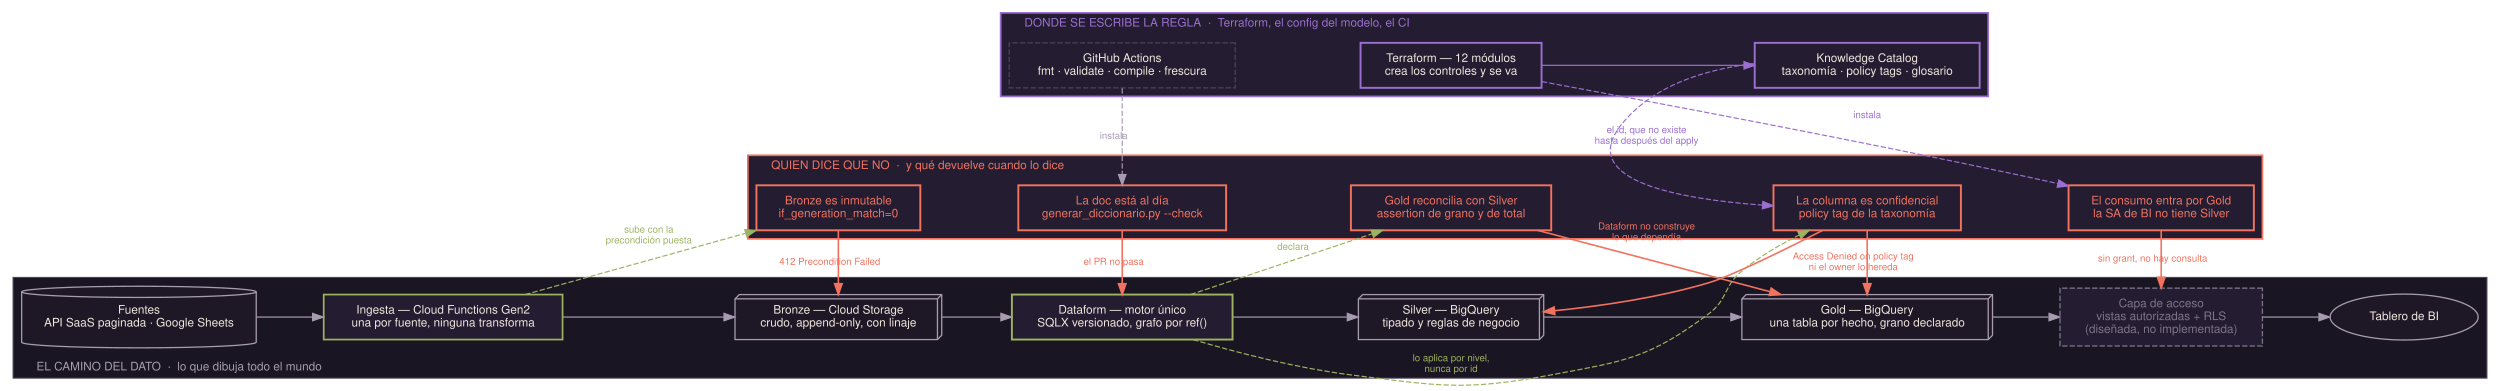
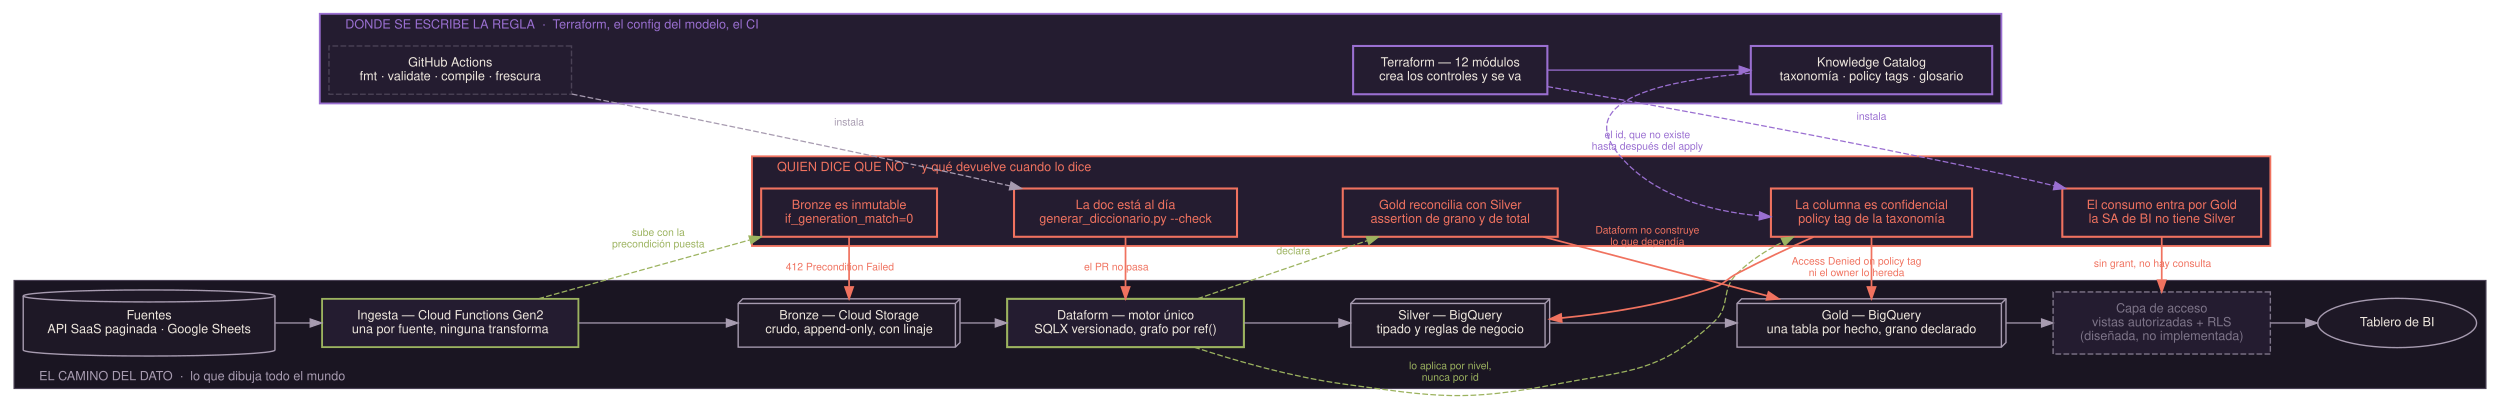
- <svg xmlns="http://www.w3.org/2000/svg" width="2334pt" height="365pt" viewBox="0.00 0.00 2333.59 365.00">
-   <g id="graph0" class="graph" transform="scale(1 1) rotate(0) translate(4 361)">
+ <svg xmlns="http://www.w3.org/2000/svg" width="2175pt" height="350pt" viewBox="0.00 0.00 2174.59 350.00">
+   <g id="graph0" class="graph" transform="scale(1 1) rotate(0) translate(4 346)">
    <g id="clust1" class="cluster">
-       <polygon fill="#241c30" stroke="#9a6fd1" stroke-width="1.6" points="930,-271 930,-349 1852,-349 1852,-271 930,-271" />
-       <text text-anchor="middle" x="1132" y="-336.2" font-family="Helvetica,sans-Serif" font-size="11.00" fill="#9a6fd1">DONDE SE ESCRIBE LA REGLA  ·  Terraform, el config del modelo, el CI</text>
+       <polygon fill="#241c30" stroke="#9a6fd1" stroke-width="1.6" points="274,-256 274,-334 1737,-334 1737,-256 274,-256" />
+       <text text-anchor="middle" x="476" y="-321.2" font-family="Helvetica,sans-Serif" font-size="11.00" fill="#9a6fd1">DONDE SE ESCRIBE LA REGLA  ·  Terraform, el config del modelo, el CI</text>
    </g>
    <g id="clust2" class="cluster">
-       <polygon fill="#1a1522" stroke="#4a4155" points="8,-8 8,-102 2317.59,-102 2317.59,-8 8,-8" />
+       <polygon fill="#1a1522" stroke="#4a4155" points="8,-8 8,-102 2158.59,-102 2158.59,-8 8,-8" />
      <text text-anchor="middle" x="163" y="-15.2" font-family="Helvetica,sans-Serif" font-size="11.00" fill="#a79bb0">EL CAMINO DEL DATO  ·  lo que dibuja todo el mundo</text>
    </g>
    <g id="clust3" class="cluster">
-       <polygon fill="#241c30" stroke="#f0725f" stroke-width="1.6" points="694,-138 694,-216 2108,-216 2108,-138 694,-138" />
-       <text text-anchor="middle" x="852.5" y="-203.2" font-family="Helvetica,sans-Serif" font-size="11.00" fill="#f0725f">QUIEN DICE QUE NO  ·  y qué devuelve cuando lo dice</text>
+       <polygon fill="#241c30" stroke="#f0725f" stroke-width="1.6" points="650,-132 650,-210 1971,-210 1971,-132 650,-132" />
+       <text text-anchor="middle" x="808.5" y="-197.2" font-family="Helvetica,sans-Serif" font-size="11.00" fill="#f0725f">QUIEN DICE QUE NO  ·  y qué devuelve cuando lo dice</text>
    </g>
    <g id="node1" class="node">
-       <polygon fill="#241c30" stroke="#4a4155" stroke-width="1.2" stroke-dasharray="5,2" points="1149,-321 938,-321 938,-279 1149,-279 1149,-321" />
-       <text text-anchor="middle" x="1043.5" y="-303.2" font-family="Helvetica,sans-Serif" font-size="11.00" fill="#efe8de">GitHub Actions</text>
-       <text text-anchor="middle" x="1043.5" y="-291.2" font-family="Helvetica,sans-Serif" font-size="11.00" fill="#efe8de">fmt · validate · compile · frescura</text>
+       <polygon fill="#241c30" stroke="#4a4155" stroke-width="1.2" stroke-dasharray="5,2" points="493,-306 282,-306 282,-264 493,-264 493,-306" />
+       <text text-anchor="middle" x="387.5" y="-288.2" font-family="Helvetica,sans-Serif" font-size="11.00" fill="#efe8de">GitHub Actions</text>
+       <text text-anchor="middle" x="387.5" y="-276.2" font-family="Helvetica,sans-Serif" font-size="11.00" fill="#efe8de">fmt · validate · compile · frescura</text>
    </g>
    <g id="node13" class="node">
-       <polygon fill="#241c30" stroke="#f0725f" stroke-width="1.8" points="1140.5,-188 946.5,-188 946.5,-146 1140.5,-146 1140.5,-188" />
-       <text text-anchor="middle" x="1043.5" y="-170.2" font-family="Helvetica,sans-Serif" font-size="11.00" fill="#f0725f">La doc está al día</text>
-       <text text-anchor="middle" x="1043.5" y="-158.2" font-family="Helvetica,sans-Serif" font-size="11.00" fill="#f0725f">generar_diccionario.py --check</text>
+       <polygon fill="#241c30" stroke="#f0725f" stroke-width="1.8" points="1072,-182 878,-182 878,-140 1072,-140 1072,-182" />
+       <text text-anchor="middle" x="975" y="-164.2" font-family="Helvetica,sans-Serif" font-size="11.00" fill="#f0725f">La doc está al día</text>
+       <text text-anchor="middle" x="975" y="-152.2" font-family="Helvetica,sans-Serif" font-size="11.00" fill="#f0725f">generar_diccionario.py --check</text>
    </g>
    <g id="edge11" class="edge">
-       <path fill="none" stroke="#a79bb0" stroke-width="1.1" stroke-dasharray="5,2" d="M1043.5,-278.58C1043.5,-256.89 1043.5,-223.1 1043.5,-198.38" />
-       <polygon fill="#a79bb0" stroke="#a79bb0" stroke-width="1.1" points="1047,-198.07 1043.5,-188.07 1040,-198.07 1047,-198.07" />
-       <text text-anchor="middle" x="1035.5" y="-231.3" font-family="Helvetica,sans-Serif" font-size="9.00" fill="#a79bb0">  instala  </text>
+       <path fill="none" stroke="#a79bb0" stroke-width="1.1" stroke-dasharray="5,2" d="M493.26,-264.19C583.01,-246.19 715.67,-219.16 831,-194 845.06,-190.93 859.87,-187.61 874.42,-184.3" />
+       <polygon fill="#a79bb0" stroke="#a79bb0" stroke-width="1.1" points="875.47,-187.65 884.44,-182.01 873.91,-180.83 875.47,-187.65" />
+       <text text-anchor="middle" x="734.5" y="-236.8" font-family="Helvetica,sans-Serif" font-size="9.00" fill="#a79bb0">  instala  </text>
    </g>
    <g id="node2" class="node">
-       <polygon fill="#241c30" stroke="#9a6fd1" stroke-width="1.8" points="1435,-321 1266,-321 1266,-279 1435,-279 1435,-321" />
-       <text text-anchor="middle" x="1350.5" y="-303.2" font-family="Helvetica,sans-Serif" font-size="11.00" fill="#efe8de">Terraform — 12 módulos</text>
-       <text text-anchor="middle" x="1350.5" y="-291.2" font-family="Helvetica,sans-Serif" font-size="11.00" fill="#efe8de">crea los controles y se va</text>
+       <polygon fill="#241c30" stroke="#9a6fd1" stroke-width="1.8" points="1342,-306 1173,-306 1173,-264 1342,-264 1342,-306" />
+       <text text-anchor="middle" x="1257.5" y="-288.2" font-family="Helvetica,sans-Serif" font-size="11.00" fill="#efe8de">Terraform — 12 módulos</text>
+       <text text-anchor="middle" x="1257.5" y="-276.2" font-family="Helvetica,sans-Serif" font-size="11.00" fill="#efe8de">crea los controles y se va</text>
    </g>
    <g id="node3" class="node">
-       <polygon fill="#241c30" stroke="#9a6fd1" stroke-width="1.8" points="1844,-321 1634,-321 1634,-279 1844,-279 1844,-321" />
-       <text text-anchor="middle" x="1739" y="-303.2" font-family="Helvetica,sans-Serif" font-size="11.00" fill="#efe8de">Knowledge Catalog</text>
-       <text text-anchor="middle" x="1739" y="-291.2" font-family="Helvetica,sans-Serif" font-size="11.00" fill="#efe8de">taxonomía · policy tags · glosario</text>
+       <polygon fill="#241c30" stroke="#9a6fd1" stroke-width="1.8" points="1729,-306 1519,-306 1519,-264 1729,-264 1729,-306" />
+       <text text-anchor="middle" x="1624" y="-288.2" font-family="Helvetica,sans-Serif" font-size="11.00" fill="#efe8de">Knowledge Catalog</text>
+       <text text-anchor="middle" x="1624" y="-276.2" font-family="Helvetica,sans-Serif" font-size="11.00" fill="#efe8de">taxonomía · policy tags · glosario</text>
    </g>
    <g id="edge8" class="edge">
-       <path fill="none" stroke="#9a6fd1" stroke-width="1.1" d="M1435.36,-300C1490.46,-300 1563.23,-300 1623.61,-300" />
-       <polygon fill="#9a6fd1" stroke="#9a6fd1" stroke-width="1.1" points="1623.96,-303.5 1633.96,-300 1623.96,-296.5 1623.96,-303.5" />
+       <path fill="none" stroke="#9a6fd1" stroke-width="1.1" d="M1342.12,-285C1391.49,-285 1454.67,-285 1508.6,-285" />
+       <polygon fill="#9a6fd1" stroke="#9a6fd1" stroke-width="1.1" points="1508.9,-288.5 1518.9,-285 1508.9,-281.5 1508.9,-288.5" />
    </g>
    <g id="node16" class="node">
-       <polygon fill="#241c30" stroke="#f0725f" stroke-width="1.8" points="2100,-188 1927,-188 1927,-146 2100,-146 2100,-188" />
-       <text text-anchor="middle" x="2013.5" y="-170.2" font-family="Helvetica,sans-Serif" font-size="11.00" fill="#f0725f">El consumo entra por Gold</text>
-       <text text-anchor="middle" x="2013.5" y="-158.2" font-family="Helvetica,sans-Serif" font-size="11.00" fill="#f0725f">la SA de BI no tiene Silver</text>
+       <polygon fill="#241c30" stroke="#f0725f" stroke-width="1.8" points="1963,-182 1790,-182 1790,-140 1963,-140 1963,-182" />
+       <text text-anchor="middle" x="1876.5" y="-164.2" font-family="Helvetica,sans-Serif" font-size="11.00" fill="#f0725f">El consumo entra por Gold</text>
+       <text text-anchor="middle" x="1876.5" y="-152.2" font-family="Helvetica,sans-Serif" font-size="11.00" fill="#f0725f">la SA de BI no tiene Silver</text>
    </g>
    <g id="edge9" class="edge">
-       <path fill="none" stroke="#9a6fd1" stroke-width="1.1" stroke-dasharray="5,2" d="M1435.34,-284.79C1541.1,-265.36 1728.43,-230.15 1888,-196 1897.44,-193.98 1907.27,-191.81 1917.08,-189.6" />
-       <polygon fill="#9a6fd1" stroke="#9a6fd1" stroke-width="1.1" points="1917.89,-193 1926.86,-187.37 1916.34,-186.17 1917.89,-193" />
-       <text text-anchor="middle" x="1739" y="-250.8" font-family="Helvetica,sans-Serif" font-size="9.00" fill="#9a6fd1">  instala  </text>
+       <path fill="none" stroke="#9a6fd1" stroke-width="1.1" stroke-dasharray="5,2" d="M1342.03,-270.67C1438.45,-253.8 1601.67,-224.23 1741,-194 1754.52,-191.07 1768.75,-187.78 1782.7,-184.46" />
+       <polygon fill="#9a6fd1" stroke="#9a6fd1" stroke-width="1.1" points="1783.89,-187.77 1792.79,-182.03 1782.25,-180.97 1783.89,-187.77" />
+       <text text-anchor="middle" x="1624" y="-241.8" font-family="Helvetica,sans-Serif" font-size="9.00" fill="#9a6fd1">  instala  </text>
    </g>
    <g id="node15" class="node">
-       <polygon fill="#241c30" stroke="#f0725f" stroke-width="1.8" points="1826.5,-188 1651.5,-188 1651.5,-146 1826.5,-146 1826.5,-188" />
-       <text text-anchor="middle" x="1739" y="-170.2" font-family="Helvetica,sans-Serif" font-size="11.00" fill="#f0725f">La columna es confidencial</text>
-       <text text-anchor="middle" x="1739" y="-158.2" font-family="Helvetica,sans-Serif" font-size="11.00" fill="#f0725f">policy tag de la taxonomía</text>
+       <polygon fill="#241c30" stroke="#f0725f" stroke-width="1.8" points="1711.5,-182 1536.5,-182 1536.5,-140 1711.5,-140 1711.5,-182" />
+       <text text-anchor="middle" x="1624" y="-164.2" font-family="Helvetica,sans-Serif" font-size="11.00" fill="#f0725f">La columna es confidencial</text>
+       <text text-anchor="middle" x="1624" y="-152.2" font-family="Helvetica,sans-Serif" font-size="11.00" fill="#f0725f">policy tag de la taxonomía</text>
    </g>
    <g id="edge10" class="edge">
-       <path fill="none" stroke="#9a6fd1" stroke-width="1.1" stroke-dasharray="5,2" d="M1633.71,-301.64C1588.01,-296.37 1538.33,-281.32 1509,-244 1468.64,-192.64 1561.64,-175.25 1641.19,-169.52" />
-       <polygon fill="#9a6fd1" stroke="#9a6fd1" stroke-width="1.1" points="1641.57,-173 1651.32,-168.85 1641.11,-166.02 1641.57,-173" />
-       <text text-anchor="middle" x="1533" y="-236.8" font-family="Helvetica,sans-Serif" font-size="9.00" fill="#9a6fd1">  el id, que no existe</text>
-       <text text-anchor="middle" x="1533" y="-226.8" font-family="Helvetica,sans-Serif" font-size="9.00" fill="#9a6fd1">hasta después del apply  </text>
+       <path fill="none" stroke="#9a6fd1" stroke-width="1.1" stroke-dasharray="5,2" d="M1518.64,-282.31C1445.04,-276.45 1366.05,-259.66 1403,-213 1432.01,-176.37 1481.53,-162.52 1526.36,-158.2" />
+       <polygon fill="#9a6fd1" stroke="#9a6fd1" stroke-width="1.1" points="1526.76,-161.68 1536.44,-157.37 1526.19,-154.7 1526.76,-161.68" />
+       <text text-anchor="middle" x="1429" y="-225.8" font-family="Helvetica,sans-Serif" font-size="9.00" fill="#9a6fd1">  el id, que no existe</text>
+       <text text-anchor="middle" x="1429" y="-215.8" font-family="Helvetica,sans-Serif" font-size="9.00" fill="#9a6fd1">hasta después del apply  </text>
    </g>
    <g id="node4" class="node">
      <path fill="#1e1826" stroke="#a79bb0" stroke-width="1.2" d="M235,-88.52C235,-91.41 185.92,-93.75 125.5,-93.75 65.08,-93.75 16,-91.41 16,-88.52 16,-88.52 16,-41.48 16,-41.48 16,-38.59 65.08,-36.25 125.5,-36.25 185.92,-36.25 235,-38.59 235,-41.48 235,-41.48 235,-88.52 235,-88.52" />
      <path fill="none" stroke="#a79bb0" stroke-width="1.2" d="M235,-88.52C235,-85.64 185.92,-83.3 125.5,-83.3 65.08,-83.3 16,-85.64 16,-88.52" />
      <text text-anchor="middle" x="125.5" y="-68.2" font-family="Helvetica,sans-Serif" font-size="11.00" fill="#efe8de">Fuentes</text>
      <text text-anchor="middle" x="125.5" y="-56.2" font-family="Helvetica,sans-Serif" font-size="11.00" fill="#efe8de">API SaaS paginada · Google Sheets</text>
    </g>
    <g id="node5" class="node">
-       <polygon fill="#241c30" stroke="#9cb35f" stroke-width="1.6" points="521,-86 298,-86 298,-44 521,-44 521,-86" />
-       <text text-anchor="middle" x="409.5" y="-68.2" font-family="Helvetica,sans-Serif" font-size="11.00" fill="#efe8de">Ingesta — Cloud Functions Gen2</text>
-       <text text-anchor="middle" x="409.5" y="-56.2" font-family="Helvetica,sans-Serif" font-size="11.00" fill="#efe8de">una por fuente, ninguna transforma</text>
+       <polygon fill="#241c30" stroke="#9cb35f" stroke-width="1.6" points="499,-86 276,-86 276,-44 499,-44 499,-86" />
+       <text text-anchor="middle" x="387.5" y="-68.2" font-family="Helvetica,sans-Serif" font-size="11.00" fill="#efe8de">Ingesta — Cloud Functions Gen2</text>
+       <text text-anchor="middle" x="387.5" y="-56.2" font-family="Helvetica,sans-Serif" font-size="11.00" fill="#efe8de">una por fuente, ninguna transforma</text>
    </g>
    <g id="edge1" class="edge">
-       <path fill="none" stroke="#a79bb0" stroke-width="1.1" d="M235.13,-65C252.25,-65 270.04,-65 287.42,-65" />
-       <polygon fill="#a79bb0" stroke="#a79bb0" stroke-width="1.1" points="287.6,-68.5 297.6,-65 287.6,-61.5 287.6,-68.5" />
+       <path fill="none" stroke="#a79bb0" stroke-width="1.1" d="M235.26,-65C245.28,-65 255.47,-65 265.59,-65" />
+       <polygon fill="#a79bb0" stroke="#a79bb0" stroke-width="1.1" points="265.67,-68.5 275.67,-65 265.67,-61.5 265.67,-68.5" />
    </g>
    <g id="node6" class="node">
-       <polygon fill="#1e1826" stroke="#a79bb0" stroke-width="1.2" points="875,-86 686,-86 682,-82 682,-44 871,-44 875,-48 875,-86" />
-       <polyline fill="none" stroke="#a79bb0" stroke-width="1.2" points="871,-82 682,-82 " />
-       <polyline fill="none" stroke="#a79bb0" stroke-width="1.2" points="871,-82 871,-44 " />
-       <polyline fill="none" stroke="#a79bb0" stroke-width="1.2" points="871,-82 875,-86 " />
-       <text text-anchor="middle" x="778.5" y="-68.2" font-family="Helvetica,sans-Serif" font-size="11.00" fill="#efe8de">Bronze — Cloud Storage</text>
-       <text text-anchor="middle" x="778.5" y="-56.2" font-family="Helvetica,sans-Serif" font-size="11.00" fill="#efe8de">crudo, append-only, con linaje</text>
+       <polygon fill="#1e1826" stroke="#a79bb0" stroke-width="1.2" points="831,-86 642,-86 638,-82 638,-44 827,-44 831,-48 831,-86" />
+       <polyline fill="none" stroke="#a79bb0" stroke-width="1.2" points="827,-82 638,-82 " />
+       <polyline fill="none" stroke="#a79bb0" stroke-width="1.2" points="827,-82 827,-44 " />
+       <polyline fill="none" stroke="#a79bb0" stroke-width="1.2" points="827,-82 831,-86 " />
+       <text text-anchor="middle" x="734.5" y="-68.2" font-family="Helvetica,sans-Serif" font-size="11.00" fill="#efe8de">Bronze — Cloud Storage</text>
+       <text text-anchor="middle" x="734.5" y="-56.2" font-family="Helvetica,sans-Serif" font-size="11.00" fill="#efe8de">crudo, append-only, con linaje</text>
    </g>
    <g id="edge2" class="edge">
-       <path fill="none" stroke="#a79bb0" stroke-width="1.1" d="M521.11,-65C568.79,-65 624.32,-65 671.48,-65" />
-       <polygon fill="#a79bb0" stroke="#a79bb0" stroke-width="1.1" points="671.71,-68.5 681.71,-65 671.71,-61.5 671.71,-68.5" />
+       <path fill="none" stroke="#a79bb0" stroke-width="1.1" d="M499.08,-65C540.24,-65 586.81,-65 627.54,-65" />
+       <polygon fill="#a79bb0" stroke="#a79bb0" stroke-width="1.1" points="627.76,-68.5 637.76,-65 627.76,-61.5 627.76,-68.5" />
    </g>
    <g id="node12" class="node">
-       <polygon fill="#241c30" stroke="#f0725f" stroke-width="1.8" points="855,-188 702,-188 702,-146 855,-146 855,-188" />
-       <text text-anchor="middle" x="778.5" y="-170.2" font-family="Helvetica,sans-Serif" font-size="11.00" fill="#f0725f">Bronze es inmutable</text>
-       <text text-anchor="middle" x="778.5" y="-158.2" font-family="Helvetica,sans-Serif" font-size="11.00" fill="#f0725f">if_generation_match=0</text>
+       <polygon fill="#241c30" stroke="#f0725f" stroke-width="1.8" points="811,-182 658,-182 658,-140 811,-140 811,-182" />
+       <text text-anchor="middle" x="734.5" y="-164.2" font-family="Helvetica,sans-Serif" font-size="11.00" fill="#f0725f">Bronze es inmutable</text>
+       <text text-anchor="middle" x="734.5" y="-152.2" font-family="Helvetica,sans-Serif" font-size="11.00" fill="#f0725f">if_generation_match=0</text>
    </g>
    <g id="edge14" class="edge">
-       <path fill="none" stroke="#9cb35f" stroke-width="1.1" stroke-dasharray="5,2" d="M486.1,-86.01C545.95,-102.65 629.56,-125.88 691.87,-143.2" />
-       <polygon fill="#9cb35f" stroke="#9cb35f" stroke-width="1.1" points="691.11,-146.62 701.69,-145.93 692.99,-139.88 691.11,-146.62" />
-       <text text-anchor="middle" x="601.5" y="-143.8" font-family="Helvetica,sans-Serif" font-size="9.00" fill="#9cb35f">  sube con la</text>
-       <text text-anchor="middle" x="601.5" y="-133.8" font-family="Helvetica,sans-Serif" font-size="9.00" fill="#9cb35f">precondición puesta  </text>
+       <path fill="none" stroke="#9cb35f" stroke-width="1.1" stroke-dasharray="5,2" d="M464.21,-86.07C518.48,-101.17 591.63,-121.52 648,-137.21" />
+       <polygon fill="#9cb35f" stroke="#9cb35f" stroke-width="1.1" points="647.39,-140.67 657.96,-139.98 649.27,-133.93 647.39,-140.67" />
+       <text text-anchor="middle" x="568.5" y="-140.8" font-family="Helvetica,sans-Serif" font-size="9.00" fill="#9cb35f">  sube con la</text>
+       <text text-anchor="middle" x="568.5" y="-130.8" font-family="Helvetica,sans-Serif" font-size="9.00" fill="#9cb35f">precondición puesta  </text>
    </g>
    <g id="node7" class="node">
-       <polygon fill="#241c30" stroke="#9cb35f" stroke-width="1.8" points="1146.5,-86 940.5,-86 940.5,-44 1146.5,-44 1146.5,-86" />
-       <text text-anchor="middle" x="1043.5" y="-68.2" font-family="Helvetica,sans-Serif" font-size="11.00" fill="#efe8de">Dataform — motor único</text>
-       <text text-anchor="middle" x="1043.5" y="-56.2" font-family="Helvetica,sans-Serif" font-size="11.00" fill="#efe8de">SQLX versionado, grafo por ref()</text>
+       <polygon fill="#241c30" stroke="#9cb35f" stroke-width="1.8" points="1078,-86 872,-86 872,-44 1078,-44 1078,-86" />
+       <text text-anchor="middle" x="975" y="-68.2" font-family="Helvetica,sans-Serif" font-size="11.00" fill="#efe8de">Dataform — motor único</text>
+       <text text-anchor="middle" x="975" y="-56.2" font-family="Helvetica,sans-Serif" font-size="11.00" fill="#efe8de">SQLX versionado, grafo por ref()</text>
    </g>
    <g id="edge3" class="edge">
-       <path fill="none" stroke="#a79bb0" stroke-width="1.1" d="M875.19,-65C893.04,-65 911.84,-65 930.13,-65" />
-       <polygon fill="#a79bb0" stroke="#a79bb0" stroke-width="1.1" points="930.23,-68.5 940.23,-65 930.23,-61.5 930.23,-68.5" />
+       <path fill="none" stroke="#a79bb0" stroke-width="1.1" d="M831.13,-65C841.14,-65 851.39,-65 861.56,-65" />
+       <polygon fill="#a79bb0" stroke="#a79bb0" stroke-width="1.1" points="861.71,-68.5 871.71,-65 861.71,-61.5 861.71,-68.5" />
    </g>
    <g id="node8" class="node">
-       <polygon fill="#1e1826" stroke="#a79bb0" stroke-width="1.2" points="1437,-86 1268,-86 1264,-82 1264,-44 1433,-44 1437,-48 1437,-86" />
-       <polyline fill="none" stroke="#a79bb0" stroke-width="1.2" points="1433,-82 1264,-82 " />
-       <polyline fill="none" stroke="#a79bb0" stroke-width="1.2" points="1433,-82 1433,-44 " />
-       <polyline fill="none" stroke="#a79bb0" stroke-width="1.2" points="1433,-82 1437,-86 " />
-       <text text-anchor="middle" x="1350.5" y="-68.2" font-family="Helvetica,sans-Serif" font-size="11.00" fill="#efe8de">Silver — BigQuery</text>
-       <text text-anchor="middle" x="1350.5" y="-56.2" font-family="Helvetica,sans-Serif" font-size="11.00" fill="#efe8de">tipado y reglas de negocio</text>
+       <polygon fill="#1e1826" stroke="#a79bb0" stroke-width="1.2" points="1344,-86 1175,-86 1171,-82 1171,-44 1340,-44 1344,-48 1344,-86" />
+       <polyline fill="none" stroke="#a79bb0" stroke-width="1.2" points="1340,-82 1171,-82 " />
+       <polyline fill="none" stroke="#a79bb0" stroke-width="1.2" points="1340,-82 1340,-44 " />
+       <polyline fill="none" stroke="#a79bb0" stroke-width="1.2" points="1340,-82 1344,-86 " />
+       <text text-anchor="middle" x="1257.5" y="-68.2" font-family="Helvetica,sans-Serif" font-size="11.00" fill="#efe8de">Silver — BigQuery</text>
+       <text text-anchor="middle" x="1257.5" y="-56.2" font-family="Helvetica,sans-Serif" font-size="11.00" fill="#efe8de">tipado y reglas de negocio</text>
    </g>
    <g id="edge4" class="edge">
-       <path fill="none" stroke="#a79bb0" stroke-width="1.1" d="M1146.91,-65C1181.26,-65 1219.42,-65 1253.27,-65" />
-       <polygon fill="#a79bb0" stroke="#a79bb0" stroke-width="1.1" points="1253.63,-68.5 1263.63,-65 1253.63,-61.5 1253.63,-68.5" />
+       <path fill="none" stroke="#a79bb0" stroke-width="1.1" d="M1078.06,-65C1105.01,-65 1133.99,-65 1160.6,-65" />
+       <polygon fill="#a79bb0" stroke="#a79bb0" stroke-width="1.1" points="1160.67,-68.5 1170.67,-65 1160.67,-61.5 1160.67,-68.5" />
    </g>
    <g id="node14" class="node">
-       <polygon fill="#241c30" stroke="#f0725f" stroke-width="1.8" points="1444,-188 1257,-188 1257,-146 1444,-146 1444,-188" />
-       <text text-anchor="middle" x="1350.5" y="-170.2" font-family="Helvetica,sans-Serif" font-size="11.00" fill="#f0725f">Gold reconcilia con Silver</text>
-       <text text-anchor="middle" x="1350.5" y="-158.2" font-family="Helvetica,sans-Serif" font-size="11.00" fill="#f0725f">assertion de grano y de total</text>
+       <polygon fill="#241c30" stroke="#f0725f" stroke-width="1.8" points="1351,-182 1164,-182 1164,-140 1351,-140 1351,-182" />
+       <text text-anchor="middle" x="1257.5" y="-164.2" font-family="Helvetica,sans-Serif" font-size="11.00" fill="#f0725f">Gold reconcilia con Silver</text>
+       <text text-anchor="middle" x="1257.5" y="-152.2" font-family="Helvetica,sans-Serif" font-size="11.00" fill="#f0725f">assertion de grano y de total</text>
    </g>
    <g id="edge13" class="edge">
-       <path fill="none" stroke="#9cb35f" stroke-width="1.1" stroke-dasharray="5,2" d="M1107.33,-86.01C1156.56,-102.47 1225.12,-125.4 1276.74,-142.67" />
-       <polygon fill="#9cb35f" stroke="#9cb35f" stroke-width="1.1" points="1275.9,-146.08 1286.49,-145.93 1278.12,-139.44 1275.9,-146.08" />
-       <text text-anchor="middle" x="1203" y="-127.8" font-family="Helvetica,sans-Serif" font-size="9.00" fill="#9cb35f">  declara  </text>
+       <path fill="none" stroke="#9cb35f" stroke-width="1.1" stroke-dasharray="5,2" d="M1037.56,-86.07C1081.22,-101.01 1139.93,-121.1 1185.56,-136.72" />
+       <polygon fill="#9cb35f" stroke="#9cb35f" stroke-width="1.1" points="1184.49,-140.05 1195.09,-139.98 1186.76,-133.43 1184.49,-140.05" />
+       <text text-anchor="middle" x="1121" y="-124.8" font-family="Helvetica,sans-Serif" font-size="9.00" fill="#9cb35f">  declara  </text>
    </g>
    <g id="edge12" class="edge">
-       <path fill="none" stroke="#9cb35f" stroke-width="1.1" stroke-dasharray="5,2" d="M1109.74,-43.93C1151.37,-31.61 1206.77,-17.28 1257,-11 1339.47,-0.69 1362.31,4.28 1444,-11 1512.88,-23.89 1534.82,-26.11 1591,-68 1609.03,-81.44 1604.67,-93.67 1622,-108 1637.94,-121.18 1657.31,-132.48 1675.62,-141.56" />
-       <polygon fill="#9cb35f" stroke="#9cb35f" stroke-width="1.1" points="1674.26,-144.78 1684.79,-145.96 1677.29,-138.48 1674.26,-144.78" />
-       <text text-anchor="middle" x="1350.5" y="-23.8" font-family="Helvetica,sans-Serif" font-size="9.00" fill="#9cb35f">  lo aplica por nivel,</text>
-       <text text-anchor="middle" x="1350.5" y="-13.8" font-family="Helvetica,sans-Serif" font-size="9.00" fill="#9cb35f">nunca por id  </text>
+       <path fill="none" stroke="#9cb35f" stroke-width="1.1" stroke-dasharray="5,2" d="M1034.8,-43.92C1071.43,-31.92 1119.83,-18.11 1164,-12 1246.33,-0.62 1269.37,3.61 1351,-12 1414.88,-24.22 1439.51,-21.57 1487,-66 1502.1,-80.13 1492.27,-93.5 1507,-108 1518.37,-119.19 1532.53,-128.28 1547,-135.56" />
+       <polygon fill="#9cb35f" stroke="#9cb35f" stroke-width="1.1" points="1545.5,-138.73 1556.03,-139.87 1548.51,-132.41 1545.5,-138.73" />
+       <text text-anchor="middle" x="1257.5" y="-24.8" font-family="Helvetica,sans-Serif" font-size="9.00" fill="#9cb35f">  lo aplica por nivel,</text>
+       <text text-anchor="middle" x="1257.5" y="-14.8" font-family="Helvetica,sans-Serif" font-size="9.00" fill="#9cb35f">nunca por id  </text>
    </g>
    <g id="node9" class="node">
-       <polygon fill="#1e1826" stroke="#a79bb0" stroke-width="1.2" points="1856,-86 1626,-86 1622,-82 1622,-44 1852,-44 1856,-48 1856,-86" />
-       <polyline fill="none" stroke="#a79bb0" stroke-width="1.2" points="1852,-82 1622,-82 " />
-       <polyline fill="none" stroke="#a79bb0" stroke-width="1.2" points="1852,-82 1852,-44 " />
-       <polyline fill="none" stroke="#a79bb0" stroke-width="1.2" points="1852,-82 1856,-86 " />
-       <text text-anchor="middle" x="1739" y="-68.2" font-family="Helvetica,sans-Serif" font-size="11.00" fill="#efe8de">Gold — BigQuery</text>
-       <text text-anchor="middle" x="1739" y="-56.2" font-family="Helvetica,sans-Serif" font-size="11.00" fill="#efe8de">una tabla por hecho, grano declarado</text>
+       <polygon fill="#1e1826" stroke="#a79bb0" stroke-width="1.2" points="1741,-86 1511,-86 1507,-82 1507,-44 1737,-44 1741,-48 1741,-86" />
+       <polyline fill="none" stroke="#a79bb0" stroke-width="1.2" points="1737,-82 1507,-82 " />
+       <polyline fill="none" stroke="#a79bb0" stroke-width="1.2" points="1737,-82 1737,-44 " />
+       <polyline fill="none" stroke="#a79bb0" stroke-width="1.2" points="1737,-82 1741,-86 " />
+       <text text-anchor="middle" x="1624" y="-68.2" font-family="Helvetica,sans-Serif" font-size="11.00" fill="#efe8de">Gold — BigQuery</text>
+       <text text-anchor="middle" x="1624" y="-56.2" font-family="Helvetica,sans-Serif" font-size="11.00" fill="#efe8de">una tabla por hecho, grano declarado</text>
    </g>
    <g id="edge5" class="edge">
-       <path fill="none" stroke="#a79bb0" stroke-width="1.1" d="M1437.28,-65C1488.47,-65 1554.41,-65 1611.5,-65" />
-       <polygon fill="#a79bb0" stroke="#a79bb0" stroke-width="1.1" points="1611.68,-68.5 1621.68,-65 1611.68,-61.5 1611.68,-68.5" />
+       <path fill="none" stroke="#a79bb0" stroke-width="1.1" d="M1344.42,-65C1389.81,-65 1446.38,-65 1496.66,-65" />
+       <polygon fill="#a79bb0" stroke="#a79bb0" stroke-width="1.1" points="1496.96,-68.5 1506.96,-65 1496.96,-61.5 1496.96,-68.5" />
    </g>
    <g id="node10" class="node">
-       <polygon fill="#241c30" stroke="#7d7488" stroke-width="1.2" stroke-dasharray="5,2" points="2108,-92 1919,-92 1919,-38 2108,-38 2108,-92" />
-       <text text-anchor="middle" x="2013.5" y="-74.2" font-family="Helvetica,sans-Serif" font-size="11.00" fill="#7d7488">Capa de acceso</text>
-       <text text-anchor="middle" x="2013.5" y="-62.2" font-family="Helvetica,sans-Serif" font-size="11.00" fill="#7d7488">vistas autorizadas + RLS</text>
-       <text text-anchor="middle" x="2013.5" y="-50.2" font-family="Helvetica,sans-Serif" font-size="11.00" fill="#7d7488">(diseñada, no implementada)</text>
+       <polygon fill="#241c30" stroke="#7d7488" stroke-width="1.2" stroke-dasharray="5,2" points="1971,-92 1782,-92 1782,-38 1971,-38 1971,-92" />
+       <text text-anchor="middle" x="1876.5" y="-74.2" font-family="Helvetica,sans-Serif" font-size="11.00" fill="#7d7488">Capa de acceso</text>
+       <text text-anchor="middle" x="1876.5" y="-62.2" font-family="Helvetica,sans-Serif" font-size="11.00" fill="#7d7488">vistas autorizadas + RLS</text>
+       <text text-anchor="middle" x="1876.5" y="-50.2" font-family="Helvetica,sans-Serif" font-size="11.00" fill="#7d7488">(diseñada, no implementada)</text>
    </g>
    <g id="edge6" class="edge">
-       <path fill="none" stroke="#a79bb0" stroke-width="1.1" d="M1856.35,-65C1873.61,-65 1891.29,-65 1908.27,-65" />
-       <polygon fill="#a79bb0" stroke="#a79bb0" stroke-width="1.1" points="1908.74,-68.5 1918.74,-65 1908.74,-61.5 1908.74,-68.5" />
+       <path fill="none" stroke="#a79bb0" stroke-width="1.1" d="M1741.08,-65C1751.35,-65 1761.71,-65 1771.86,-65" />
+       <polygon fill="#a79bb0" stroke="#a79bb0" stroke-width="1.1" points="1771.95,-68.5 1781.95,-65 1771.95,-61.5 1771.95,-68.5" />
    </g>
    <g id="node11" class="node">
-       <ellipse fill="#1e1826" stroke="#a79bb0" stroke-width="1.2" cx="2240.3" cy="-65" rx="69.09" ry="21.43" />
-       <text text-anchor="middle" x="2240.3" y="-62.2" font-family="Helvetica,sans-Serif" font-size="11.00" fill="#efe8de">Tablero de BI</text>
+       <ellipse fill="#1e1826" stroke="#a79bb0" stroke-width="1.2" cx="2081.3" cy="-65" rx="69.09" ry="21.43" />
+       <text text-anchor="middle" x="2081.3" y="-62.2" font-family="Helvetica,sans-Serif" font-size="11.00" fill="#efe8de">Tablero de BI</text>
    </g>
    <g id="edge7" class="edge">
-       <path fill="none" stroke="#a79bb0" stroke-width="1.1" d="M2108.21,-65C2125.57,-65 2143.54,-65 2160.4,-65" />
-       <polygon fill="#a79bb0" stroke="#a79bb0" stroke-width="1.1" points="2160.74,-68.5 2170.74,-65 2160.74,-61.5 2160.74,-68.5" />
+       <path fill="none" stroke="#a79bb0" stroke-width="1.1" d="M1971.18,-65C1981.35,-65 1991.62,-65 2001.58,-65" />
+       <polygon fill="#a79bb0" stroke="#a79bb0" stroke-width="1.1" points="2001.84,-68.5 2011.84,-65 2001.84,-61.5 2001.84,-68.5" />
    </g>
    <g id="edge15" class="edge">
-       <path fill="none" stroke="#f0725f" stroke-width="1.5" d="M778.5,-145.89C778.5,-131.54 778.5,-112.3 778.5,-96.19" />
-       <polygon fill="#f0725f" stroke="#f0725f" stroke-width="1.5" points="782,-96.13 778.5,-86.13 775,-96.13 782,-96.13" />
-       <text text-anchor="middle" x="770.5" y="-113.8" font-family="Helvetica,sans-Serif" font-size="9.00" fill="#f0725f">  412 Precondition Failed  </text>
+       <path fill="none" stroke="#f0725f" stroke-width="1.5" d="M734.5,-139.75C734.5,-127.09 734.5,-110.77 734.5,-96.61" />
+       <polygon fill="#f0725f" stroke="#f0725f" stroke-width="1.5" points="738,-96.31 734.5,-86.31 731,-96.31 738,-96.31" />
+       <text text-anchor="middle" x="726.5" y="-110.8" font-family="Helvetica,sans-Serif" font-size="9.00" fill="#f0725f">  412 Precondition Failed  </text>
    </g>
    <g id="edge16" class="edge">
-       <path fill="none" stroke="#f0725f" stroke-width="1.5" d="M1043.5,-145.89C1043.5,-131.54 1043.5,-112.3 1043.5,-96.19" />
-       <polygon fill="#f0725f" stroke="#f0725f" stroke-width="1.5" points="1047,-96.13 1043.5,-86.13 1040,-96.13 1047,-96.13" />
-       <text text-anchor="middle" x="1035.5" y="-113.8" font-family="Helvetica,sans-Serif" font-size="9.00" fill="#f0725f">  el PR no pasa  </text>
+       <path fill="none" stroke="#f0725f" stroke-width="1.5" d="M975,-139.75C975,-127.09 975,-110.77 975,-96.61" />
+       <polygon fill="#f0725f" stroke="#f0725f" stroke-width="1.5" points="978.5,-96.31 975,-86.31 971.5,-96.31 978.5,-96.31" />
+       <text text-anchor="middle" x="967" y="-110.8" font-family="Helvetica,sans-Serif" font-size="9.00" fill="#f0725f">  el PR no pasa  </text>
    </g>
    <g id="edge17" class="edge">
-       <path fill="none" stroke="#f0725f" stroke-width="1.5" d="M1431.11,-145.99C1494.28,-129.32 1582.56,-106.02 1648.23,-88.69" />
-       <polygon fill="#f0725f" stroke="#f0725f" stroke-width="1.5" points="1649.38,-92.01 1658.16,-86.07 1647.6,-85.24 1649.38,-92.01" />
-       <text text-anchor="middle" x="1533" y="-146.8" font-family="Helvetica,sans-Serif" font-size="9.00" fill="#f0725f">  Dataform no construye</text>
-       <text text-anchor="middle" x="1533" y="-136.8" font-family="Helvetica,sans-Serif" font-size="9.00" fill="#f0725f">lo que dependía  </text>
+       <path fill="none" stroke="#f0725f" stroke-width="1.5" d="M1338.49,-139.93C1396.06,-124.77 1473.76,-104.31 1533.41,-88.6" />
+       <polygon fill="#f0725f" stroke="#f0725f" stroke-width="1.5" points="1534.42,-91.95 1543.2,-86.02 1532.63,-85.18 1534.42,-91.95" />
+       <text text-anchor="middle" x="1429" y="-142.8" font-family="Helvetica,sans-Serif" font-size="9.00" fill="#f0725f">  Dataform no construye</text>
+       <text text-anchor="middle" x="1429" y="-132.8" font-family="Helvetica,sans-Serif" font-size="9.00" fill="#f0725f">lo que dependía  </text>
    </g>
    <g id="edge18" class="edge">
-       <path fill="none" stroke="#f0725f" stroke-width="1.5" d="M1697.56,-146C1661.78,-127.74 1612.07,-103.26 1591,-97 1544.74,-83.26 1491.69,-75.41 1447.3,-70.93" />
-       <polygon fill="#f0725f" stroke="#f0725f" stroke-width="1.5" points="1447.38,-67.42 1437.09,-69.94 1446.7,-74.39 1447.38,-67.42" />
+       <path fill="none" stroke="#f0725f" stroke-width="1.5" d="M1573.59,-139.89C1552.78,-130.62 1528.45,-119.29 1507,-108 1497.83,-103.17 1496.78,-99.43 1487,-96 1444.86,-81.21 1396.06,-73.42 1354.4,-69.34" />
+       <polygon fill="#f0725f" stroke="#f0725f" stroke-width="1.5" points="1354.53,-65.84 1344.25,-68.41 1353.89,-72.81 1354.53,-65.84" />
    </g>
    <g id="edge19" class="edge">
-       <path fill="none" stroke="#f0725f" stroke-width="1.5" d="M1739,-145.89C1739,-131.54 1739,-112.3 1739,-96.19" />
-       <polygon fill="#f0725f" stroke="#f0725f" stroke-width="1.5" points="1742.5,-96.13 1739,-86.13 1735.5,-96.13 1742.5,-96.13" />
-       <text text-anchor="middle" x="1726" y="-118.8" font-family="Helvetica,sans-Serif" font-size="9.00" fill="#f0725f">  Access Denied on policy tag</text>
-       <text text-anchor="middle" x="1726" y="-108.8" font-family="Helvetica,sans-Serif" font-size="9.00" fill="#f0725f">ni el owner lo hereda  </text>
+       <path fill="none" stroke="#f0725f" stroke-width="1.5" d="M1624,-139.75C1624,-127.09 1624,-110.77 1624,-96.61" />
+       <polygon fill="#f0725f" stroke="#f0725f" stroke-width="1.5" points="1627.5,-96.31 1624,-86.31 1620.5,-96.31 1627.5,-96.31" />
+       <text text-anchor="middle" x="1611" y="-115.8" font-family="Helvetica,sans-Serif" font-size="9.00" fill="#f0725f">  Access Denied on policy tag</text>
+       <text text-anchor="middle" x="1611" y="-105.8" font-family="Helvetica,sans-Serif" font-size="9.00" fill="#f0725f">ni el owner lo hereda  </text>
    </g>
    <g id="edge20" class="edge">
-       <path fill="none" stroke="#f0725f" stroke-width="1.5" d="M2013.5,-145.96C2013.5,-133.4 2013.5,-117.09 2013.5,-102.4" />
-       <polygon fill="#f0725f" stroke="#f0725f" stroke-width="1.5" points="2017,-102.07 2013.5,-92.07 2010,-102.07 2017,-102.07" />
-       <text text-anchor="middle" x="2005.5" y="-116.8" font-family="Helvetica,sans-Serif" font-size="9.00" fill="#f0725f">  sin grant, no hay consulta  </text>
+       <path fill="none" stroke="#f0725f" stroke-width="1.5" d="M1876.5,-139.78C1876.5,-128.85 1876.5,-115.19 1876.5,-102.55" />
+       <polygon fill="#f0725f" stroke="#f0725f" stroke-width="1.5" points="1880,-102.25 1876.5,-92.25 1873,-102.25 1880,-102.25" />
+       <text text-anchor="middle" x="1868.5" y="-113.8" font-family="Helvetica,sans-Serif" font-size="9.00" fill="#f0725f">  sin grant, no hay consulta  </text>
    </g>
  </g>
</svg>
